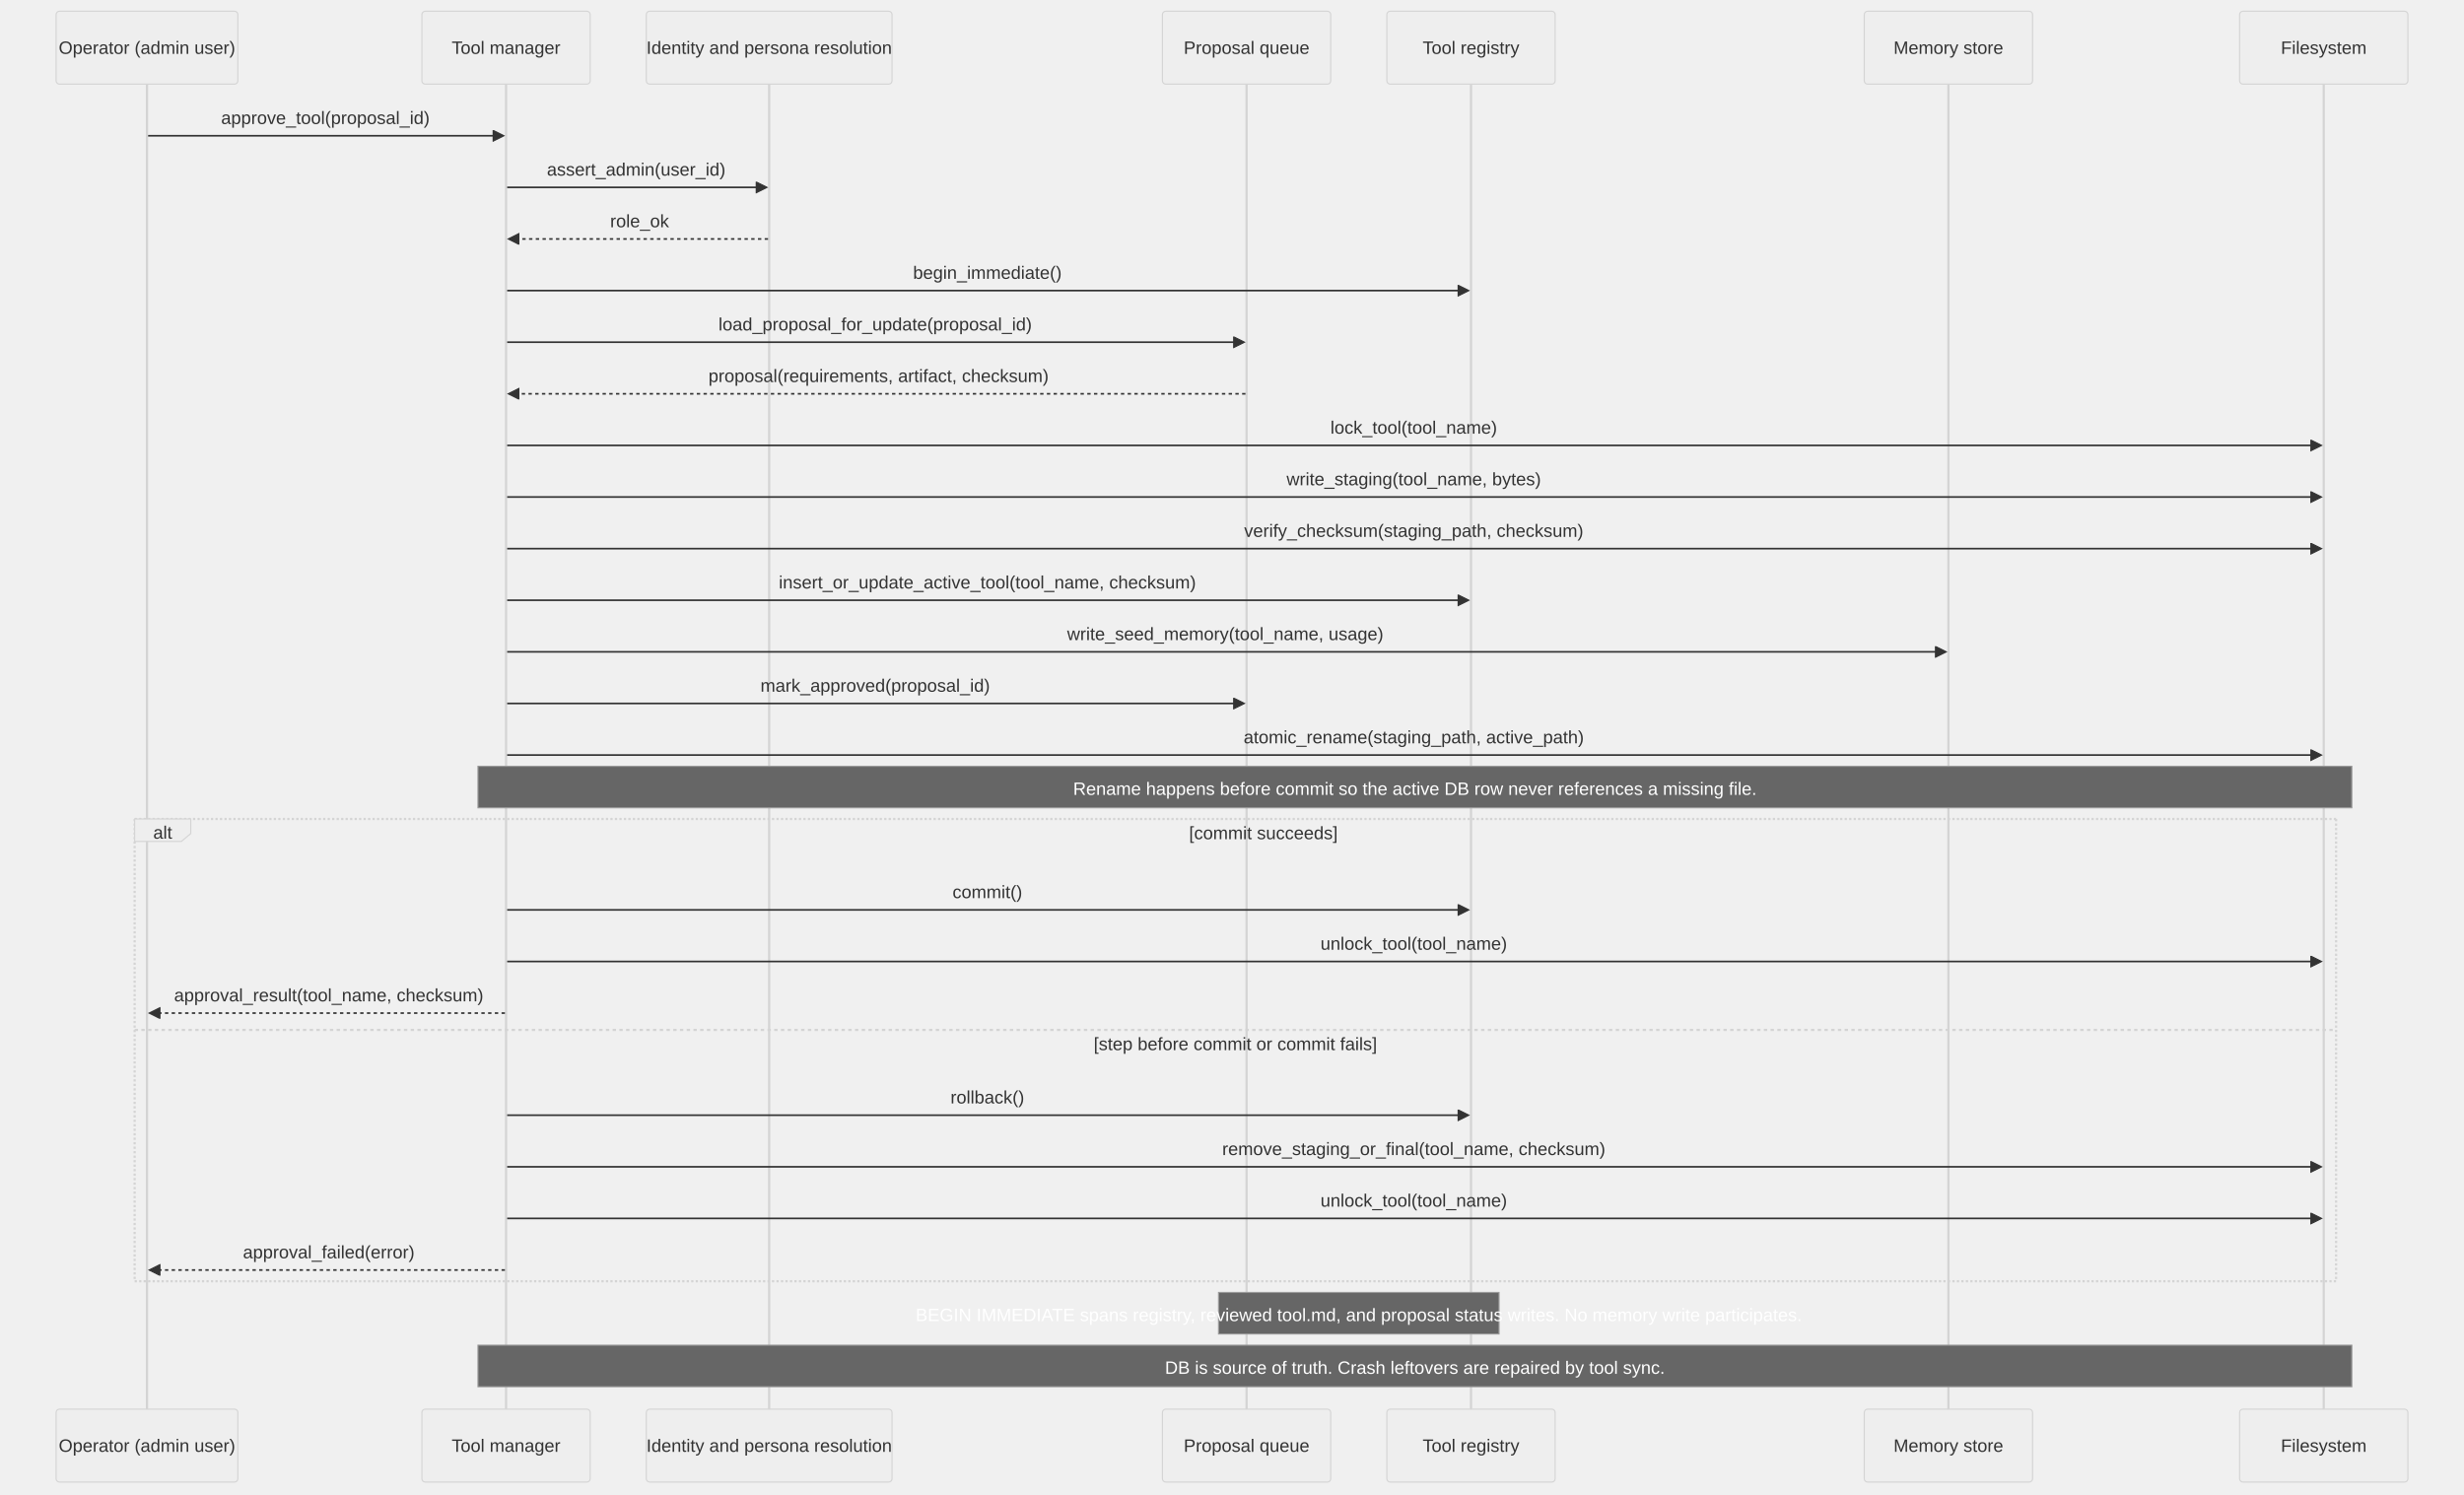
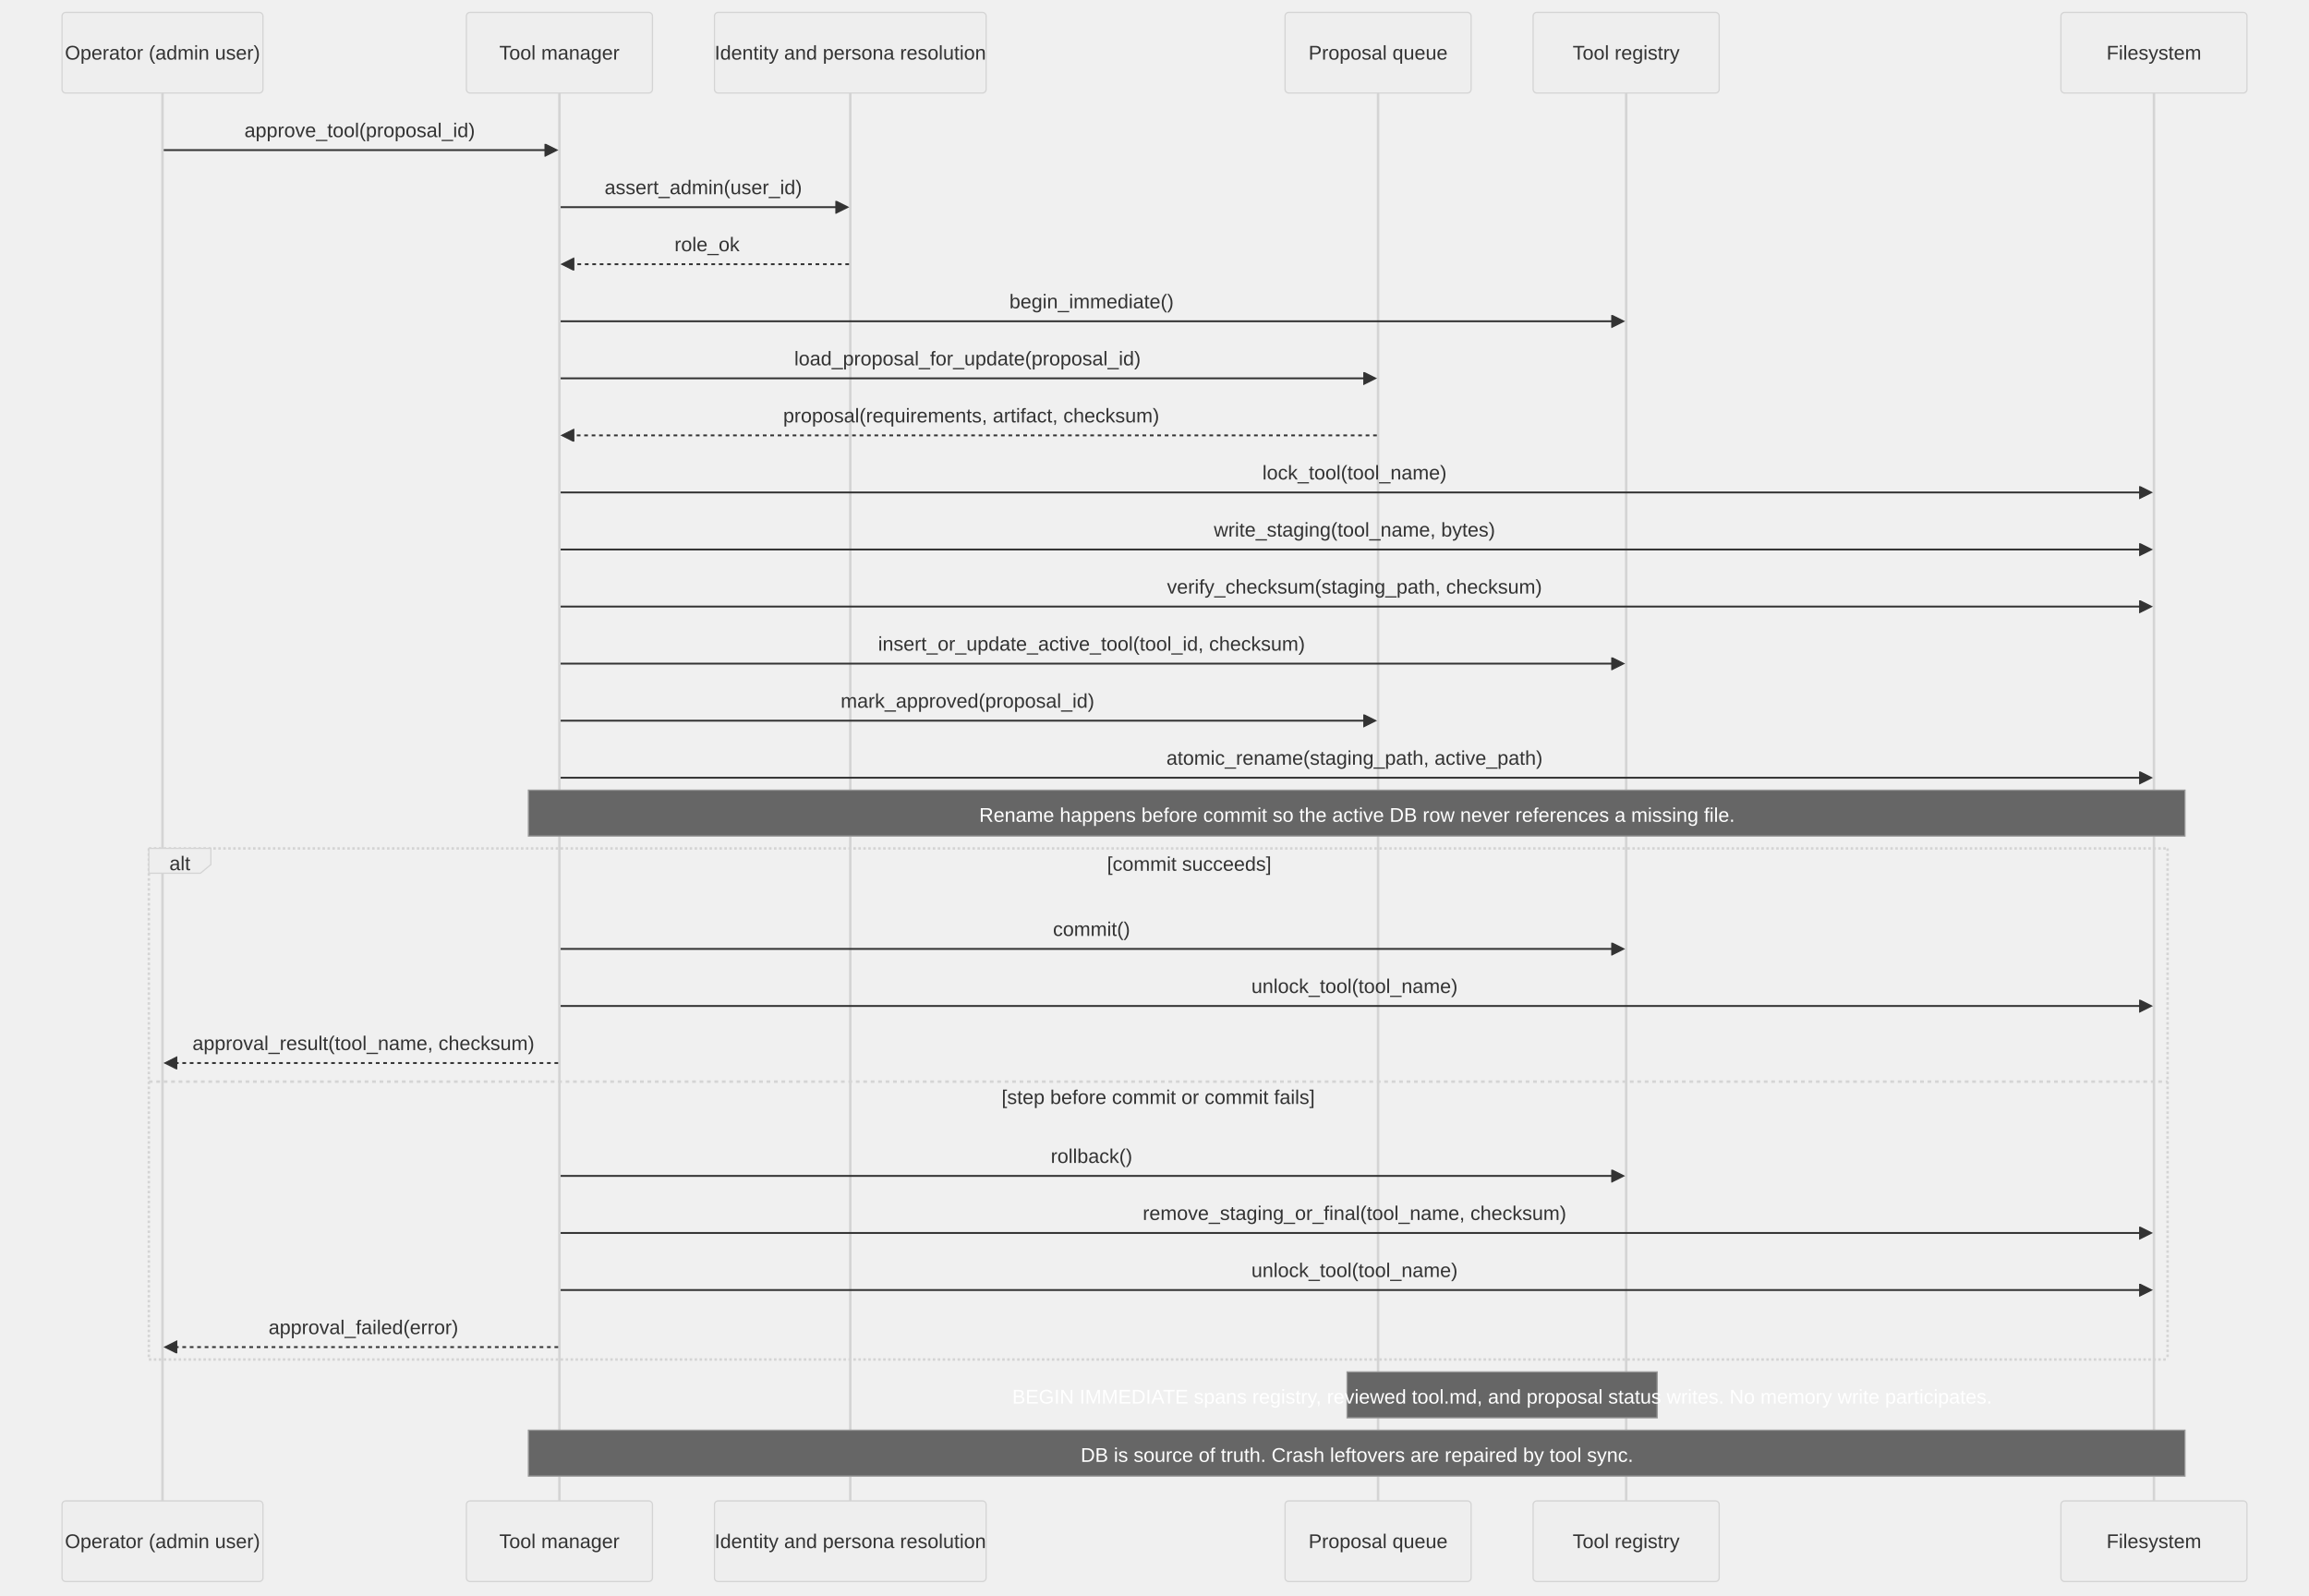
- <svg xmlns="http://www.w3.org/2000/svg" id="my-svg" width="100%" style="max-width: 2196px; background-color: transparent;" viewBox="-50 -10 2196 1332" role="graphics-document document" aria-roledescription="sequence">
+ <svg xmlns="http://www.w3.org/2000/svg" id="my-svg" width="100%" style="max-width: 1861.5px; background-color: transparent;" viewBox="-50 -10 1861.5 1286" role="graphics-document document" aria-roledescription="sequence">
  <g>
-     <rect x="1946" y="1246" fill="#eaeaea" stroke="#666" width="150" height="65" name="FS" rx="3" ry="3" class="actor actor-bottom" />
-     <text x="2021" y="1278.5" dominant-baseline="central" alignment-baseline="central" class="actor" style="text-anchor: middle; font-size: 16px; font-weight: 400;">
-       <tspan x="2021" dy="0">Filesystem</tspan>
+     <rect x="1611.5" y="1200" fill="#eaeaea" stroke="#666" width="150" height="65" name="FS" rx="3" ry="3" class="actor actor-bottom" />
+     <text x="1686.5" y="1232.5" dominant-baseline="central" alignment-baseline="central" class="actor" style="text-anchor: middle; font-size: 16px; font-weight: 400;">
+       <tspan x="1686.5" dy="0">Filesystem</tspan>
    </text>
  </g>
  <g>
-     <rect x="1611.5" y="1246" fill="#eaeaea" stroke="#666" width="150" height="65" name="Memory" rx="3" ry="3" class="actor actor-bottom" />
-     <text x="1686.5" y="1278.5" dominant-baseline="central" alignment-baseline="central" class="actor" style="text-anchor: middle; font-size: 16px; font-weight: 400;">
-       <tspan x="1686.5" dy="0">Memory store</tspan>
-     </text>
-   </g>
-   <g>
-     <rect x="1186" y="1246" fill="#eaeaea" stroke="#666" width="150" height="65" name="Registry" rx="3" ry="3" class="actor actor-bottom" />
-     <text x="1261" y="1278.5" dominant-baseline="central" alignment-baseline="central" class="actor" style="text-anchor: middle; font-size: 16px; font-weight: 400;">
+     <rect x="1186" y="1200" fill="#eaeaea" stroke="#666" width="150" height="65" name="Registry" rx="3" ry="3" class="actor actor-bottom" />
+     <text x="1261" y="1232.5" dominant-baseline="central" alignment-baseline="central" class="actor" style="text-anchor: middle; font-size: 16px; font-weight: 400;">
      <tspan x="1261" dy="0">Tool registry</tspan>
    </text>
  </g>
  <g>
-     <rect x="986" y="1246" fill="#eaeaea" stroke="#666" width="150" height="65" name="Queue" rx="3" ry="3" class="actor actor-bottom" />
-     <text x="1061" y="1278.5" dominant-baseline="central" alignment-baseline="central" class="actor" style="text-anchor: middle; font-size: 16px; font-weight: 400;">
+     <rect x="986" y="1200" fill="#eaeaea" stroke="#666" width="150" height="65" name="Queue" rx="3" ry="3" class="actor actor-bottom" />
+     <text x="1061" y="1232.5" dominant-baseline="central" alignment-baseline="central" class="actor" style="text-anchor: middle; font-size: 16px; font-weight: 400;">
      <tspan x="1061" dy="0">Proposal queue</tspan>
    </text>
  </g>
  <g>
-     <rect x="526" y="1246" fill="#eaeaea" stroke="#666" width="219" height="65" name="Identity" rx="3" ry="3" class="actor actor-bottom" />
-     <text x="635.5" y="1278.5" dominant-baseline="central" alignment-baseline="central" class="actor" style="text-anchor: middle; font-size: 16px; font-weight: 400;">
+     <rect x="526" y="1200" fill="#eaeaea" stroke="#666" width="219" height="65" name="Identity" rx="3" ry="3" class="actor actor-bottom" />
+     <text x="635.5" y="1232.5" dominant-baseline="central" alignment-baseline="central" class="actor" style="text-anchor: middle; font-size: 16px; font-weight: 400;">
      <tspan x="635.5" dy="0">Identity and persona resolution</tspan>
    </text>
  </g>
  <g>
-     <rect x="326" y="1246" fill="#eaeaea" stroke="#666" width="150" height="65" name="Manager" rx="3" ry="3" class="actor actor-bottom" />
-     <text x="401" y="1278.5" dominant-baseline="central" alignment-baseline="central" class="actor" style="text-anchor: middle; font-size: 16px; font-weight: 400;">
+     <rect x="326" y="1200" fill="#eaeaea" stroke="#666" width="150" height="65" name="Manager" rx="3" ry="3" class="actor actor-bottom" />
+     <text x="401" y="1232.5" dominant-baseline="central" alignment-baseline="central" class="actor" style="text-anchor: middle; font-size: 16px; font-weight: 400;">
      <tspan x="401" dy="0">Tool manager</tspan>
    </text>
  </g>
  <g>
-     <rect x="0" y="1246" fill="#eaeaea" stroke="#666" width="162" height="65" name="Operator" rx="3" ry="3" class="actor actor-bottom" />
-     <text x="81" y="1278.5" dominant-baseline="central" alignment-baseline="central" class="actor" style="text-anchor: middle; font-size: 16px; font-weight: 400;">
+     <rect x="0" y="1200" fill="#eaeaea" stroke="#666" width="162" height="65" name="Operator" rx="3" ry="3" class="actor actor-bottom" />
+     <text x="81" y="1232.5" dominant-baseline="central" alignment-baseline="central" class="actor" style="text-anchor: middle; font-size: 16px; font-weight: 400;">
      <tspan x="81" dy="0">Operator (admin user)</tspan>
    </text>
  </g>
  <g>
-     <line id="actor6" x1="2021" y1="5" x2="2021" y2="1246" class="200" stroke-width="0.5px" stroke="#999" />
-     <g id="root-6">
-       <rect x="1946" y="0" fill="#eaeaea" stroke="#666" width="150" height="65" name="FS" rx="3" ry="3" class="actor actor-top" />
-       <text x="2021" y="32.5" dominant-baseline="central" alignment-baseline="central" class="actor" style="text-anchor: middle; font-size: 16px; font-weight: 400;">
-         <tspan x="2021" dy="0">Filesystem</tspan>
+     <line id="actor5" x1="1686.5" y1="5" x2="1686.5" y2="1200" class="200" stroke-width="0.5px" stroke="#999" />
+     <g id="root-5">
+       <rect x="1611.5" y="0" fill="#eaeaea" stroke="#666" width="150" height="65" name="FS" rx="3" ry="3" class="actor actor-top" />
+       <text x="1686.5" y="32.5" dominant-baseline="central" alignment-baseline="central" class="actor" style="text-anchor: middle; font-size: 16px; font-weight: 400;">
+         <tspan x="1686.5" dy="0">Filesystem</tspan>
      </text>
    </g>
  </g>
  <g>
-     <line id="actor5" x1="1686.5" y1="5" x2="1686.5" y2="1246" class="200" stroke-width="0.5px" stroke="#999" />
-     <g id="root-5">
-       <rect x="1611.5" y="0" fill="#eaeaea" stroke="#666" width="150" height="65" name="Memory" rx="3" ry="3" class="actor actor-top" />
-       <text x="1686.5" y="32.5" dominant-baseline="central" alignment-baseline="central" class="actor" style="text-anchor: middle; font-size: 16px; font-weight: 400;">
-         <tspan x="1686.5" dy="0">Memory store</tspan>
-       </text>
-     </g>
-   </g>
-   <g>
-     <line id="actor4" x1="1261" y1="5" x2="1261" y2="1246" class="200" stroke-width="0.5px" stroke="#999" />
+     <line id="actor4" x1="1261" y1="5" x2="1261" y2="1200" class="200" stroke-width="0.5px" stroke="#999" />
    <g id="root-4">
      <rect x="1186" y="0" fill="#eaeaea" stroke="#666" width="150" height="65" name="Registry" rx="3" ry="3" class="actor actor-top" />
      <text x="1261" y="32.5" dominant-baseline="central" alignment-baseline="central" class="actor" style="text-anchor: middle; font-size: 16px; font-weight: 400;">
        <tspan x="1261" dy="0">Tool registry</tspan>
      </text>
    </g>
  </g>
  <g>
-     <line id="actor3" x1="1061" y1="5" x2="1061" y2="1246" class="200" stroke-width="0.5px" stroke="#999" />
+     <line id="actor3" x1="1061" y1="5" x2="1061" y2="1200" class="200" stroke-width="0.5px" stroke="#999" />
    <g id="root-3">
      <rect x="986" y="0" fill="#eaeaea" stroke="#666" width="150" height="65" name="Queue" rx="3" ry="3" class="actor actor-top" />
      <text x="1061" y="32.5" dominant-baseline="central" alignment-baseline="central" class="actor" style="text-anchor: middle; font-size: 16px; font-weight: 400;">
        <tspan x="1061" dy="0">Proposal queue</tspan>
      </text>
    </g>
  </g>
  <g>
-     <line id="actor2" x1="635.5" y1="5" x2="635.5" y2="1246" class="200" stroke-width="0.5px" stroke="#999" />
+     <line id="actor2" x1="635.5" y1="5" x2="635.5" y2="1200" class="200" stroke-width="0.5px" stroke="#999" />
    <g id="root-2">
      <rect x="526" y="0" fill="#eaeaea" stroke="#666" width="219" height="65" name="Identity" rx="3" ry="3" class="actor actor-top" />
      <text x="635.5" y="32.5" dominant-baseline="central" alignment-baseline="central" class="actor" style="text-anchor: middle; font-size: 16px; font-weight: 400;">
        <tspan x="635.5" dy="0">Identity and persona resolution</tspan>
      </text>
    </g>
  </g>
  <g>
-     <line id="actor1" x1="401" y1="5" x2="401" y2="1246" class="200" stroke-width="0.5px" stroke="#999" />
+     <line id="actor1" x1="401" y1="5" x2="401" y2="1200" class="200" stroke-width="0.5px" stroke="#999" />
    <g id="root-1">
      <rect x="326" y="0" fill="#eaeaea" stroke="#666" width="150" height="65" name="Manager" rx="3" ry="3" class="actor actor-top" />
      <text x="401" y="32.5" dominant-baseline="central" alignment-baseline="central" class="actor" style="text-anchor: middle; font-size: 16px; font-weight: 400;">
        <tspan x="401" dy="0">Tool manager</tspan>
      </text>
    </g>
  </g>
  <g>
-     <line id="actor0" x1="81" y1="5" x2="81" y2="1246" class="200" stroke-width="0.5px" stroke="#999" />
+     <line id="actor0" x1="81" y1="5" x2="81" y2="1200" class="200" stroke-width="0.5px" stroke="#999" />
    <g id="root-0">
      <rect x="0" y="0" fill="#eaeaea" stroke="#666" width="162" height="65" name="Operator" rx="3" ry="3" class="actor actor-top" />
      <text x="81" y="32.5" dominant-baseline="central" alignment-baseline="central" class="actor" style="text-anchor: middle; font-size: 16px; font-weight: 400;">
        <tspan x="81" dy="0">Operator (admin user)</tspan>
      </text>
    </g>
  </g>
  <style>#my-svg{font-family:"trebuchet ms",verdana,arial,sans-serif;font-size:16px;fill:#000000;}#my-svg .error-icon{fill:#552222;}#my-svg .error-text{fill:#552222;stroke:#552222;}#my-svg .edge-thickness-normal{stroke-width:2px;}#my-svg .edge-thickness-thick{stroke-width:3.5px;}#my-svg .edge-pattern-solid{stroke-dasharray:0;}#my-svg .edge-pattern-dashed{stroke-dasharray:3;}#my-svg .edge-pattern-dotted{stroke-dasharray:2;}#my-svg .marker{fill:#666;stroke:#666;}#my-svg .marker.cross{stroke:#666;}#my-svg svg{font-family:"trebuchet ms",verdana,arial,sans-serif;font-size:16px;}#my-svg .actor{stroke:hsl(0, 0%, 83%);fill:#eee;}#my-svg text.actor&gt;tspan{fill:#333;stroke:none;}#my-svg .actor-line{stroke:#666;}#my-svg .messageLine0{stroke-width:1.5;stroke-dasharray:none;stroke:#333;}#my-svg .messageLine1{stroke-width:1.5;stroke-dasharray:2,2;stroke:#333;}#my-svg #arrowhead path{fill:#333;stroke:#333;}#my-svg .sequenceNumber{fill:white;}#my-svg #sequencenumber{fill:#333;}#my-svg #crosshead path{fill:#333;stroke:#333;}#my-svg .messageText{fill:#333;stroke:none;}#my-svg .labelBox{stroke:hsl(0, 0%, 83%);fill:#eee;}#my-svg .labelText,#my-svg .labelText&gt;tspan{fill:#333;stroke:none;}#my-svg .loopText,#my-svg .loopText&gt;tspan{fill:#333;stroke:none;}#my-svg .loopLine{stroke-width:2px;stroke-dasharray:2,2;stroke:hsl(0, 0%, 83%);fill:hsl(0, 0%, 83%);}#my-svg .note{stroke:#999;fill:#666;}#my-svg .noteText,#my-svg .noteText&gt;tspan{fill:#fff;stroke:none;}#my-svg .activation0{fill:#f4f4f4;stroke:#666;}#my-svg .activation1{fill:#f4f4f4;stroke:#666;}#my-svg .activation2{fill:#f4f4f4;stroke:#666;}#my-svg .actorPopupMenu{position:absolute;}#my-svg .actorPopupMenuPanel{position:absolute;fill:#eee;box-shadow:0px 8px 16px 0px rgba(0,0,0,0.2);filter:drop-shadow(3px 5px 2px rgb(0 0 0 / 0.4));}#my-svg .actor-man line{stroke:hsl(0, 0%, 83%);fill:#eee;}#my-svg .actor-man circle,#my-svg line{stroke:hsl(0, 0%, 83%);fill:#eee;stroke-width:2px;}#my-svg :root{--mermaid-font-family:"trebuchet ms",verdana,arial,sans-serif;}</style>
  <g />
  <defs>
    <symbol id="computer" width="24" height="24">
      <path transform="scale(.5)" d="M2 2v13h20v-13h-20zm18 11h-16v-9h16v9zm-10.228 6l.466-1h3.524l.467 1h-4.457zm14.228 3h-24l2-6h2.104l-1.33 4h18.45l-1.297-4h2.073l2 6zm-5-10h-14v-7h14v7z" />
    </symbol>
  </defs>
  <defs>
    <symbol id="database" fill-rule="evenodd" clip-rule="evenodd">
      <path transform="scale(.5)" d="M12.258.001l.256.004.255.005.253.008.251.01.249.012.247.015.246.016.242.019.241.02.239.023.236.024.233.027.231.028.229.031.225.032.223.034.22.036.217.038.214.04.211.041.208.043.205.045.201.046.198.048.194.05.191.051.187.053.183.054.18.056.175.057.172.059.168.06.163.061.16.063.155.064.15.066.074.033.073.033.071.034.07.034.069.035.068.035.067.035.066.035.064.036.064.036.062.036.06.036.06.037.058.037.058.037.055.038.055.038.053.038.052.038.051.039.05.039.048.039.047.039.045.04.044.04.043.04.041.04.04.041.039.041.037.041.036.041.034.041.033.042.032.042.03.042.029.042.027.042.026.043.024.043.023.043.021.043.02.043.018.044.017.043.015.044.013.044.012.044.011.045.009.044.007.045.006.045.004.045.002.045.001.045v17l-.001.045-.002.045-.004.045-.006.045-.007.045-.009.044-.011.045-.012.044-.013.044-.015.044-.017.043-.018.044-.02.043-.021.043-.023.043-.024.043-.026.043-.027.042-.029.042-.03.042-.032.042-.033.042-.034.041-.036.041-.037.041-.039.041-.04.041-.041.04-.043.04-.044.04-.045.04-.047.039-.048.039-.05.039-.051.039-.052.038-.053.038-.055.038-.055.038-.058.037-.058.037-.06.037-.06.036-.062.036-.064.036-.064.036-.066.035-.067.035-.068.035-.069.035-.07.034-.071.034-.073.033-.074.033-.15.066-.155.064-.16.063-.163.061-.168.06-.172.059-.175.057-.18.056-.183.054-.187.053-.191.051-.194.05-.198.048-.201.046-.205.045-.208.043-.211.041-.214.04-.217.038-.22.036-.223.034-.225.032-.229.031-.231.028-.233.027-.236.024-.239.023-.241.02-.242.019-.246.016-.247.015-.249.012-.251.01-.253.008-.255.005-.256.004-.258.001-.258-.001-.256-.004-.255-.005-.253-.008-.251-.01-.249-.012-.247-.015-.245-.016-.243-.019-.241-.02-.238-.023-.236-.024-.234-.027-.231-.028-.228-.031-.226-.032-.223-.034-.22-.036-.217-.038-.214-.04-.211-.041-.208-.043-.204-.045-.201-.046-.198-.048-.195-.05-.19-.051-.187-.053-.184-.054-.179-.056-.176-.057-.172-.059-.167-.06-.164-.061-.159-.063-.155-.064-.151-.066-.074-.033-.072-.033-.072-.034-.07-.034-.069-.035-.068-.035-.067-.035-.066-.035-.064-.036-.063-.036-.062-.036-.061-.036-.06-.037-.058-.037-.057-.037-.056-.038-.055-.038-.053-.038-.052-.038-.051-.039-.049-.039-.049-.039-.046-.039-.046-.04-.044-.04-.043-.04-.041-.04-.04-.041-.039-.041-.037-.041-.036-.041-.034-.041-.033-.042-.032-.042-.03-.042-.029-.042-.027-.042-.026-.043-.024-.043-.023-.043-.021-.043-.02-.043-.018-.044-.017-.043-.015-.044-.013-.044-.012-.044-.011-.045-.009-.044-.007-.045-.006-.045-.004-.045-.002-.045-.001-.045v-17l.001-.045.002-.045.004-.045.006-.045.007-.045.009-.044.011-.045.012-.044.013-.044.015-.044.017-.043.018-.044.02-.043.021-.043.023-.043.024-.043.026-.043.027-.042.029-.042.03-.042.032-.042.033-.042.034-.041.036-.041.037-.041.039-.041.04-.041.041-.04.043-.04.044-.04.046-.04.046-.039.049-.039.049-.039.051-.039.052-.038.053-.038.055-.038.056-.038.057-.037.058-.037.06-.037.061-.036.062-.036.063-.036.064-.036.066-.035.067-.035.068-.035.069-.035.07-.034.072-.034.072-.033.074-.033.151-.066.155-.064.159-.063.164-.061.167-.06.172-.059.176-.057.179-.056.184-.054.187-.053.19-.051.195-.05.198-.048.201-.046.204-.045.208-.043.211-.041.214-.04.217-.038.22-.036.223-.034.226-.032.228-.031.231-.028.234-.027.236-.024.238-.023.241-.02.243-.019.245-.016.247-.015.249-.012.251-.01.253-.008.255-.005.256-.004.258-.001.258.001zm-9.258 20.499v.01l.001.021.003.021.004.022.005.021.006.022.007.022.009.023.01.022.011.023.012.023.013.023.015.023.016.024.017.023.018.024.019.024.021.024.022.025.023.024.024.025.052.049.056.05.061.051.066.051.07.051.075.051.079.052.084.052.088.052.092.052.097.052.102.051.105.052.11.052.114.051.119.051.123.051.127.05.131.05.135.05.139.048.144.049.147.047.152.047.155.047.16.045.163.045.167.043.171.043.176.041.178.041.183.039.187.039.19.037.194.035.197.035.202.033.204.031.209.03.212.029.216.027.219.025.222.024.226.021.23.02.233.018.236.016.24.015.243.012.246.01.249.008.253.005.256.004.259.001.26-.001.257-.004.254-.005.25-.008.247-.011.244-.012.241-.014.237-.016.233-.018.231-.021.226-.021.224-.024.22-.026.216-.027.212-.028.21-.031.205-.031.202-.034.198-.034.194-.036.191-.037.187-.039.183-.04.179-.04.175-.042.172-.043.168-.044.163-.045.16-.046.155-.046.152-.047.148-.048.143-.049.139-.049.136-.05.131-.05.126-.05.123-.051.118-.052.114-.051.11-.052.106-.052.101-.052.096-.052.092-.052.088-.053.083-.051.079-.052.074-.052.07-.051.065-.051.06-.051.056-.05.051-.05.023-.024.023-.025.021-.024.02-.024.019-.024.018-.024.017-.024.015-.023.014-.024.013-.023.012-.023.01-.023.01-.022.008-.022.006-.022.006-.022.004-.022.004-.021.001-.021.001-.021v-4.127l-.077.055-.08.053-.083.054-.085.053-.087.052-.09.052-.093.051-.095.05-.097.05-.1.049-.102.049-.105.048-.106.047-.109.047-.111.046-.114.045-.115.045-.118.044-.12.043-.122.042-.124.042-.126.041-.128.04-.13.04-.132.038-.134.038-.135.037-.138.037-.139.035-.142.035-.143.034-.144.033-.147.032-.148.031-.15.03-.151.03-.153.029-.154.027-.156.027-.158.026-.159.025-.161.024-.162.023-.163.022-.165.021-.166.02-.167.019-.169.018-.169.017-.171.016-.173.015-.173.014-.175.013-.175.012-.177.011-.178.01-.179.008-.179.008-.181.006-.182.005-.182.004-.184.003-.184.002h-.37l-.184-.002-.184-.003-.182-.004-.182-.005-.181-.006-.179-.008-.179-.008-.178-.01-.176-.011-.176-.012-.175-.013-.173-.014-.172-.015-.171-.016-.17-.017-.169-.018-.167-.019-.166-.02-.165-.021-.163-.022-.162-.023-.161-.024-.159-.025-.157-.026-.156-.027-.155-.027-.153-.029-.151-.03-.15-.03-.148-.031-.146-.032-.145-.033-.143-.034-.141-.035-.14-.035-.137-.037-.136-.037-.134-.038-.132-.038-.13-.04-.128-.04-.126-.041-.124-.042-.122-.042-.12-.044-.117-.043-.116-.045-.113-.045-.112-.046-.109-.047-.106-.047-.105-.048-.102-.049-.1-.049-.097-.05-.095-.05-.093-.052-.09-.051-.087-.052-.085-.053-.083-.054-.08-.054-.077-.054v4.127zm0-5.654v.011l.001.021.003.021.004.021.005.022.006.022.007.022.009.022.01.022.011.023.012.023.013.023.015.024.016.023.017.024.018.024.019.024.021.024.022.024.023.025.024.024.052.05.056.05.061.05.066.051.07.051.075.052.079.051.084.052.088.052.092.052.097.052.102.052.105.052.11.051.114.051.119.052.123.05.127.051.131.05.135.049.139.049.144.048.147.048.152.047.155.046.16.045.163.045.167.044.171.042.176.042.178.04.183.04.187.038.19.037.194.036.197.034.202.033.204.032.209.03.212.028.216.027.219.025.222.024.226.022.23.02.233.018.236.016.24.014.243.012.246.01.249.008.253.006.256.003.259.001.26-.001.257-.003.254-.006.25-.008.247-.01.244-.012.241-.015.237-.016.233-.018.231-.02.226-.022.224-.024.22-.025.216-.027.212-.029.21-.03.205-.032.202-.033.198-.035.194-.036.191-.037.187-.039.183-.039.179-.041.175-.042.172-.043.168-.044.163-.045.16-.045.155-.047.152-.047.148-.048.143-.048.139-.05.136-.049.131-.05.126-.051.123-.051.118-.051.114-.052.11-.052.106-.052.101-.052.096-.052.092-.052.088-.052.083-.052.079-.052.074-.051.07-.052.065-.051.06-.05.056-.051.051-.049.023-.025.023-.024.021-.025.02-.024.019-.024.018-.024.017-.024.015-.023.014-.023.013-.024.012-.022.01-.023.01-.023.008-.022.006-.022.006-.022.004-.021.004-.022.001-.021.001-.021v-4.139l-.077.054-.08.054-.083.054-.085.052-.087.053-.09.051-.093.051-.095.051-.097.05-.1.049-.102.049-.105.048-.106.047-.109.047-.111.046-.114.045-.115.044-.118.044-.12.044-.122.042-.124.042-.126.041-.128.04-.13.039-.132.039-.134.038-.135.037-.138.036-.139.036-.142.035-.143.033-.144.033-.147.033-.148.031-.15.03-.151.03-.153.028-.154.028-.156.027-.158.026-.159.025-.161.024-.162.023-.163.022-.165.021-.166.02-.167.019-.169.018-.169.017-.171.016-.173.015-.173.014-.175.013-.175.012-.177.011-.178.009-.179.009-.179.007-.181.007-.182.005-.182.004-.184.003-.184.002h-.37l-.184-.002-.184-.003-.182-.004-.182-.005-.181-.007-.179-.007-.179-.009-.178-.009-.176-.011-.176-.012-.175-.013-.173-.014-.172-.015-.171-.016-.17-.017-.169-.018-.167-.019-.166-.02-.165-.021-.163-.022-.162-.023-.161-.024-.159-.025-.157-.026-.156-.027-.155-.028-.153-.028-.151-.03-.15-.03-.148-.031-.146-.033-.145-.033-.143-.033-.141-.035-.14-.036-.137-.036-.136-.037-.134-.038-.132-.039-.13-.039-.128-.04-.126-.041-.124-.042-.122-.043-.12-.043-.117-.044-.116-.044-.113-.046-.112-.046-.109-.046-.106-.047-.105-.048-.102-.049-.1-.049-.097-.05-.095-.051-.093-.051-.09-.051-.087-.053-.085-.052-.083-.054-.08-.054-.077-.054v4.139zm0-5.666v.011l.001.02.003.022.004.021.005.022.006.021.007.022.009.023.01.022.011.023.012.023.013.023.015.023.016.024.017.024.018.023.019.024.021.025.022.024.023.024.024.025.052.05.056.05.061.05.066.051.07.051.075.052.079.051.084.052.088.052.092.052.097.052.102.052.105.051.11.052.114.051.119.051.123.051.127.05.131.05.135.05.139.049.144.048.147.048.152.047.155.046.16.045.163.045.167.043.171.043.176.042.178.04.183.04.187.038.19.037.194.036.197.034.202.033.204.032.209.03.212.028.216.027.219.025.222.024.226.021.23.02.233.018.236.017.24.014.243.012.246.01.249.008.253.006.256.003.259.001.26-.001.257-.003.254-.006.25-.008.247-.01.244-.013.241-.014.237-.016.233-.018.231-.02.226-.022.224-.024.22-.025.216-.027.212-.029.21-.03.205-.032.202-.033.198-.035.194-.036.191-.037.187-.039.183-.039.179-.041.175-.042.172-.043.168-.044.163-.045.16-.045.155-.047.152-.047.148-.048.143-.049.139-.049.136-.049.131-.051.126-.05.123-.051.118-.052.114-.051.11-.052.106-.052.101-.052.096-.052.092-.052.088-.052.083-.052.079-.052.074-.052.07-.051.065-.051.06-.051.056-.05.051-.049.023-.025.023-.025.021-.024.02-.024.019-.024.018-.024.017-.024.015-.023.014-.024.013-.023.012-.023.01-.022.01-.023.008-.022.006-.022.006-.022.004-.022.004-.021.001-.021.001-.021v-4.153l-.077.054-.08.054-.083.053-.085.053-.087.053-.09.051-.093.051-.095.051-.097.05-.1.049-.102.048-.105.048-.106.048-.109.046-.111.046-.114.046-.115.044-.118.044-.12.043-.122.043-.124.042-.126.041-.128.04-.13.039-.132.039-.134.038-.135.037-.138.036-.139.036-.142.034-.143.034-.144.033-.147.032-.148.032-.15.03-.151.03-.153.028-.154.028-.156.027-.158.026-.159.024-.161.024-.162.023-.163.023-.165.021-.166.02-.167.019-.169.018-.169.017-.171.016-.173.015-.173.014-.175.013-.175.012-.177.01-.178.01-.179.009-.179.007-.181.006-.182.006-.182.004-.184.003-.184.001-.185.001-.185-.001-.184-.001-.184-.003-.182-.004-.182-.006-.181-.006-.179-.007-.179-.009-.178-.01-.176-.01-.176-.012-.175-.013-.173-.014-.172-.015-.171-.016-.17-.017-.169-.018-.167-.019-.166-.02-.165-.021-.163-.023-.162-.023-.161-.024-.159-.024-.157-.026-.156-.027-.155-.028-.153-.028-.151-.03-.15-.03-.148-.032-.146-.032-.145-.033-.143-.034-.141-.034-.14-.036-.137-.036-.136-.037-.134-.038-.132-.039-.13-.039-.128-.041-.126-.041-.124-.041-.122-.043-.12-.043-.117-.044-.116-.044-.113-.046-.112-.046-.109-.046-.106-.048-.105-.048-.102-.048-.1-.05-.097-.049-.095-.051-.093-.051-.09-.052-.087-.052-.085-.053-.083-.053-.08-.054-.077-.054v4.153zm8.74-8.179l-.257.004-.254.005-.25.008-.247.011-.244.012-.241.014-.237.016-.233.018-.231.021-.226.022-.224.023-.22.026-.216.027-.212.028-.21.031-.205.032-.202.033-.198.034-.194.036-.191.038-.187.038-.183.04-.179.041-.175.042-.172.043-.168.043-.163.045-.16.046-.155.046-.152.048-.148.048-.143.048-.139.049-.136.05-.131.05-.126.051-.123.051-.118.051-.114.052-.11.052-.106.052-.101.052-.096.052-.092.052-.088.052-.083.052-.079.052-.074.051-.07.052-.065.051-.06.05-.056.05-.051.05-.023.025-.023.024-.021.024-.02.025-.019.024-.018.024-.017.023-.015.024-.014.023-.013.023-.012.023-.01.023-.01.022-.008.022-.006.023-.006.021-.004.022-.004.021-.001.021-.001.021.001.021.001.021.004.021.004.022.006.021.006.023.008.022.01.022.01.023.012.023.013.023.014.023.015.024.017.023.018.024.019.024.02.025.021.024.023.024.023.025.051.05.056.05.06.05.065.051.07.052.074.051.079.052.083.052.088.052.092.052.096.052.101.052.106.052.11.052.114.052.118.051.123.051.126.051.131.05.136.05.139.049.143.048.148.048.152.048.155.046.16.046.163.045.168.043.172.043.175.042.179.041.183.04.187.038.191.038.194.036.198.034.202.033.205.032.21.031.212.028.216.027.22.026.224.023.226.022.231.021.233.018.237.016.241.014.244.012.247.011.25.008.254.005.257.004.26.001.26-.001.257-.004.254-.005.25-.008.247-.011.244-.012.241-.014.237-.016.233-.018.231-.021.226-.022.224-.023.22-.026.216-.027.212-.028.21-.031.205-.032.202-.033.198-.034.194-.036.191-.038.187-.038.183-.04.179-.041.175-.042.172-.043.168-.043.163-.045.16-.046.155-.046.152-.048.148-.048.143-.048.139-.049.136-.05.131-.05.126-.051.123-.051.118-.051.114-.052.11-.052.106-.052.101-.052.096-.052.092-.052.088-.052.083-.052.079-.052.074-.051.07-.052.065-.051.06-.05.056-.05.051-.05.023-.025.023-.024.021-.024.02-.025.019-.024.018-.024.017-.023.015-.024.014-.023.013-.023.012-.023.01-.023.01-.022.008-.022.006-.023.006-.021.004-.022.004-.021.001-.021.001-.021-.001-.021-.001-.021-.004-.021-.004-.022-.006-.021-.006-.023-.008-.022-.01-.022-.01-.023-.012-.023-.013-.023-.014-.023-.015-.024-.017-.023-.018-.024-.019-.024-.02-.025-.021-.024-.023-.024-.023-.025-.051-.05-.056-.05-.06-.05-.065-.051-.07-.052-.074-.051-.079-.052-.083-.052-.088-.052-.092-.052-.096-.052-.101-.052-.106-.052-.11-.052-.114-.052-.118-.051-.123-.051-.126-.051-.131-.05-.136-.05-.139-.049-.143-.048-.148-.048-.152-.048-.155-.046-.16-.046-.163-.045-.168-.043-.172-.043-.175-.042-.179-.041-.183-.04-.187-.038-.191-.038-.194-.036-.198-.034-.202-.033-.205-.032-.21-.031-.212-.028-.216-.027-.22-.026-.224-.023-.226-.022-.231-.021-.233-.018-.237-.016-.241-.014-.244-.012-.247-.011-.25-.008-.254-.005-.257-.004-.26-.001-.26.001z" />
    </symbol>
  </defs>
  <defs>
    <symbol id="clock" width="24" height="24">
      <path transform="scale(.5)" d="M12 2c5.514 0 10 4.486 10 10s-4.486 10-10 10-10-4.486-10-10 4.486-10 10-10zm0-2c-6.627 0-12 5.373-12 12s5.373 12 12 12 12-5.373 12-12-5.373-12-12-12zm5.848 12.459c.202.038.202.333.001.372-1.907.361-6.045 1.111-6.547 1.111-.719 0-1.301-.582-1.301-1.301 0-.512.77-5.447 1.125-7.445.034-.192.312-.181.343.014l.985 6.238 5.394 1.011z" />
    </symbol>
  </defs>
  <defs>
    <marker id="arrowhead" refX="7.9" refY="5" markerUnits="userSpaceOnUse" markerWidth="12" markerHeight="12" orient="auto">
      <path d="M 0 0 L 10 5 L 0 10 z" />
    </marker>
  </defs>
  <defs>
    <marker id="crosshead" markerWidth="15" markerHeight="8" orient="auto" refX="4" refY="4.5">
      <path fill="none" stroke="#000000" stroke-width="1pt" d="M 1,2 L 6,7 M 6,2 L 1,7" style="stroke-dasharray: 0, 0;" />
    </marker>
  </defs>
  <defs>
    <marker id="filled-head" refX="15.5" refY="7" markerWidth="20" markerHeight="28" orient="auto">
      <path d="M 18,7 L9,13 L14,7 L9,1 Z" />
    </marker>
  </defs>
  <defs>
    <marker id="sequencenumber" refX="15" refY="15" markerWidth="60" markerHeight="40" orient="auto">
      <circle cx="15" cy="15" r="6" />
    </marker>
  </defs>
  <g>
-     <rect x="376" y="673" fill="#EDF2AE" stroke="#666" width="1670" height="37" rx="0" ry="0" class="note" />
-     <text x="1211" y="678" text-anchor="middle" dominant-baseline="middle" alignment-baseline="middle" class="noteText" dy="1em" style="font-size: 16px; font-weight: 400;">
-       <tspan x="1211">Rename happens before commit so the active DB row never references a missing file.</tspan>
+     <rect x="376" y="627" fill="#EDF2AE" stroke="#666" width="1335.5" height="37" rx="0" ry="0" class="note" />
+     <text x="1044" y="632" text-anchor="middle" dominant-baseline="middle" alignment-baseline="middle" class="noteText" dy="1em" style="font-size: 16px; font-weight: 400;">
+       <tspan x="1044">Rename happens before commit so the active DB row never references a missing file.</tspan>
    </text>
  </g>
  <g>
-     <line x1="70" y1="720" x2="2032" y2="720" class="loopLine" />
-     <line x1="2032" y1="720" x2="2032" y2="1132" class="loopLine" />
-     <line x1="70" y1="1132" x2="2032" y2="1132" class="loopLine" />
-     <line x1="70" y1="720" x2="70" y2="1132" class="loopLine" />
-     <line x1="70" y1="908" x2="2032" y2="908" class="loopLine" style="stroke-dasharray: 3, 3;" />
-     <polygon points="70,720 120,720 120,733 111.6,740 70,740" class="labelBox" />
-     <text x="95" y="733" text-anchor="middle" dominant-baseline="middle" alignment-baseline="middle" class="labelText" style="font-size: 16px; font-weight: 400;">alt</text>
-     <text x="1076" y="738" text-anchor="middle" class="loopText" style="font-size: 16px; font-weight: 400;">
-       <tspan x="1076">[commit succeeds]</tspan>
+     <line x1="70" y1="674" x2="1697.5" y2="674" class="loopLine" />
+     <line x1="1697.5" y1="674" x2="1697.5" y2="1086" class="loopLine" />
+     <line x1="70" y1="1086" x2="1697.5" y2="1086" class="loopLine" />
+     <line x1="70" y1="674" x2="70" y2="1086" class="loopLine" />
+     <line x1="70" y1="862" x2="1697.5" y2="862" class="loopLine" style="stroke-dasharray: 3, 3;" />
+     <polygon points="70,674 120,674 120,687 111.6,694 70,694" class="labelBox" />
+     <text x="95" y="687" text-anchor="middle" dominant-baseline="middle" alignment-baseline="middle" class="labelText" style="font-size: 16px; font-weight: 400;">alt</text>
+     <text x="908.75" y="692" text-anchor="middle" class="loopText" style="font-size: 16px; font-weight: 400;">
+       <tspan x="908.75">[commit succeeds]</tspan>
    </text>
-     <text x="1051" y="926" text-anchor="middle" class="loopText" style="font-size: 16px; font-weight: 400;">[step before commit or commit fails]</text>
+     <text x="883.75" y="880" text-anchor="middle" class="loopText" style="font-size: 16px; font-weight: 400;">[step before commit or commit fails]</text>
  </g>
  <g>
-     <rect x="1036" y="1142" fill="#EDF2AE" stroke="#666" width="250" height="37" rx="0" ry="0" class="note" />
-     <text x="1161" y="1147" text-anchor="middle" dominant-baseline="middle" alignment-baseline="middle" class="noteText" dy="1em" style="font-size: 16px; font-weight: 400;">
+     <rect x="1036" y="1096" fill="#EDF2AE" stroke="#666" width="250" height="37" rx="0" ry="0" class="note" />
+     <text x="1161" y="1101" text-anchor="middle" dominant-baseline="middle" alignment-baseline="middle" class="noteText" dy="1em" style="font-size: 16px; font-weight: 400;">
      <tspan x="1161">BEGIN IMMEDIATE spans registry, reviewed tool.md, and proposal status writes. No memory write participates.</tspan>
    </text>
  </g>
  <g>
-     <rect x="376" y="1189" fill="#EDF2AE" stroke="#666" width="1670" height="37" rx="0" ry="0" class="note" />
-     <text x="1211" y="1194" text-anchor="middle" dominant-baseline="middle" alignment-baseline="middle" class="noteText" dy="1em" style="font-size: 16px; font-weight: 400;">
-       <tspan x="1211">DB is source of truth. Crash leftovers are repaired by tool sync.</tspan>
+     <rect x="376" y="1143" fill="#EDF2AE" stroke="#666" width="1335.5" height="37" rx="0" ry="0" class="note" />
+     <text x="1044" y="1148" text-anchor="middle" dominant-baseline="middle" alignment-baseline="middle" class="noteText" dy="1em" style="font-size: 16px; font-weight: 400;">
+       <tspan x="1044">DB is source of truth. Crash leftovers are repaired by tool sync.</tspan>
    </text>
  </g>
  <text x="240" y="80" text-anchor="middle" dominant-baseline="middle" alignment-baseline="middle" class="messageText" dy="1em" style="font-size: 16px; font-weight: 400;">approve_tool(proposal_id)</text>
  <line x1="82" y1="111" x2="397" y2="111" class="messageLine0" stroke-width="2" stroke="none" marker-end="url(#arrowhead)" style="fill: none;" />
  <text x="517" y="126" text-anchor="middle" dominant-baseline="middle" alignment-baseline="middle" class="messageText" dy="1em" style="font-size: 16px; font-weight: 400;">assert_admin(user_id)</text>
  <line x1="402" y1="157" x2="631.5" y2="157" class="messageLine0" stroke-width="2" stroke="none" marker-end="url(#arrowhead)" style="fill: none;" />
  <text x="520" y="172" text-anchor="middle" dominant-baseline="middle" alignment-baseline="middle" class="messageText" dy="1em" style="font-size: 16px; font-weight: 400;">role_ok</text>
  <line x1="634.5" y1="203" x2="405" y2="203" class="messageLine1" stroke-width="2" stroke="none" marker-end="url(#arrowhead)" style="stroke-dasharray: 3, 3; fill: none;" />
  <text x="830" y="218" text-anchor="middle" dominant-baseline="middle" alignment-baseline="middle" class="messageText" dy="1em" style="font-size: 16px; font-weight: 400;">begin_immediate()</text>
  <line x1="402" y1="249" x2="1257" y2="249" class="messageLine0" stroke-width="2" stroke="none" marker-end="url(#arrowhead)" style="fill: none;" />
  <text x="730" y="264" text-anchor="middle" dominant-baseline="middle" alignment-baseline="middle" class="messageText" dy="1em" style="font-size: 16px; font-weight: 400;">load_proposal_for_update(proposal_id)</text>
  <line x1="402" y1="295" x2="1057" y2="295" class="messageLine0" stroke-width="2" stroke="none" marker-end="url(#arrowhead)" style="fill: none;" />
  <text x="733" y="310" text-anchor="middle" dominant-baseline="middle" alignment-baseline="middle" class="messageText" dy="1em" style="font-size: 16px; font-weight: 400;">proposal(requirements, artifact, checksum)</text>
  <line x1="1060" y1="341" x2="405" y2="341" class="messageLine1" stroke-width="2" stroke="none" marker-end="url(#arrowhead)" style="stroke-dasharray: 3, 3; fill: none;" />
-   <text x="1210" y="356" text-anchor="middle" dominant-baseline="middle" alignment-baseline="middle" class="messageText" dy="1em" style="font-size: 16px; font-weight: 400;">lock_tool(tool_name)</text>
-   <line x1="402" y1="387" x2="2017" y2="387" class="messageLine0" stroke-width="2" stroke="none" marker-end="url(#arrowhead)" style="fill: none;" />
-   <text x="1210" y="402" text-anchor="middle" dominant-baseline="middle" alignment-baseline="middle" class="messageText" dy="1em" style="font-size: 16px; font-weight: 400;">write_staging(tool_name, bytes)</text>
-   <line x1="402" y1="433" x2="2017" y2="433" class="messageLine0" stroke-width="2" stroke="none" marker-end="url(#arrowhead)" style="fill: none;" />
-   <text x="1210" y="448" text-anchor="middle" dominant-baseline="middle" alignment-baseline="middle" class="messageText" dy="1em" style="font-size: 16px; font-weight: 400;">verify_checksum(staging_path, checksum)</text>
-   <line x1="402" y1="479" x2="2017" y2="479" class="messageLine0" stroke-width="2" stroke="none" marker-end="url(#arrowhead)" style="fill: none;" />
-   <text x="830" y="494" text-anchor="middle" dominant-baseline="middle" alignment-baseline="middle" class="messageText" dy="1em" style="font-size: 16px; font-weight: 400;">insert_or_update_active_tool(tool_name, checksum)</text>
+   <text x="1042" y="356" text-anchor="middle" dominant-baseline="middle" alignment-baseline="middle" class="messageText" dy="1em" style="font-size: 16px; font-weight: 400;">lock_tool(tool_name)</text>
+   <line x1="402" y1="387" x2="1682.5" y2="387" class="messageLine0" stroke-width="2" stroke="none" marker-end="url(#arrowhead)" style="fill: none;" />
+   <text x="1042" y="402" text-anchor="middle" dominant-baseline="middle" alignment-baseline="middle" class="messageText" dy="1em" style="font-size: 16px; font-weight: 400;">write_staging(tool_name, bytes)</text>
+   <line x1="402" y1="433" x2="1682.5" y2="433" class="messageLine0" stroke-width="2" stroke="none" marker-end="url(#arrowhead)" style="fill: none;" />
+   <text x="1042" y="448" text-anchor="middle" dominant-baseline="middle" alignment-baseline="middle" class="messageText" dy="1em" style="font-size: 16px; font-weight: 400;">verify_checksum(staging_path, checksum)</text>
+   <line x1="402" y1="479" x2="1682.5" y2="479" class="messageLine0" stroke-width="2" stroke="none" marker-end="url(#arrowhead)" style="fill: none;" />
+   <text x="830" y="494" text-anchor="middle" dominant-baseline="middle" alignment-baseline="middle" class="messageText" dy="1em" style="font-size: 16px; font-weight: 400;">insert_or_update_active_tool(tool_id, checksum)</text>
  <line x1="402" y1="525" x2="1257" y2="525" class="messageLine0" stroke-width="2" stroke="none" marker-end="url(#arrowhead)" style="fill: none;" />
-   <text x="1042" y="540" text-anchor="middle" dominant-baseline="middle" alignment-baseline="middle" class="messageText" dy="1em" style="font-size: 16px; font-weight: 400;">write_seed_memory(tool_name, usage)</text>
-   <line x1="402" y1="571" x2="1682.5" y2="571" class="messageLine0" stroke-width="2" stroke="none" marker-end="url(#arrowhead)" style="fill: none;" />
-   <text x="730" y="586" text-anchor="middle" dominant-baseline="middle" alignment-baseline="middle" class="messageText" dy="1em" style="font-size: 16px; font-weight: 400;">mark_approved(proposal_id)</text>
-   <line x1="402" y1="617" x2="1057" y2="617" class="messageLine0" stroke-width="2" stroke="none" marker-end="url(#arrowhead)" style="fill: none;" />
-   <text x="1210" y="632" text-anchor="middle" dominant-baseline="middle" alignment-baseline="middle" class="messageText" dy="1em" style="font-size: 16px; font-weight: 400;">atomic_rename(staging_path, active_path)</text>
-   <line x1="402" y1="663" x2="2017" y2="663" class="messageLine0" stroke-width="2" stroke="none" marker-end="url(#arrowhead)" style="fill: none;" />
-   <text x="830" y="770" text-anchor="middle" dominant-baseline="middle" alignment-baseline="middle" class="messageText" dy="1em" style="font-size: 16px; font-weight: 400;">commit()</text>
-   <line x1="402" y1="801" x2="1257" y2="801" class="messageLine0" stroke-width="2" stroke="none" marker-end="url(#arrowhead)" style="fill: none;" />
-   <text x="1210" y="816" text-anchor="middle" dominant-baseline="middle" alignment-baseline="middle" class="messageText" dy="1em" style="font-size: 16px; font-weight: 400;">unlock_tool(tool_name)</text>
-   <line x1="402" y1="847" x2="2017" y2="847" class="messageLine0" stroke-width="2" stroke="none" marker-end="url(#arrowhead)" style="fill: none;" />
-   <text x="243" y="862" text-anchor="middle" dominant-baseline="middle" alignment-baseline="middle" class="messageText" dy="1em" style="font-size: 16px; font-weight: 400;">approval_result(tool_name, checksum)</text>
-   <line x1="400" y1="893" x2="85" y2="893" class="messageLine1" stroke-width="2" stroke="none" marker-end="url(#arrowhead)" style="stroke-dasharray: 3, 3; fill: none;" />
-   <text x="830" y="953" text-anchor="middle" dominant-baseline="middle" alignment-baseline="middle" class="messageText" dy="1em" style="font-size: 16px; font-weight: 400;">rollback()</text>
-   <line x1="402" y1="984" x2="1257" y2="984" class="messageLine0" stroke-width="2" stroke="none" marker-end="url(#arrowhead)" style="fill: none;" />
-   <text x="1210" y="999" text-anchor="middle" dominant-baseline="middle" alignment-baseline="middle" class="messageText" dy="1em" style="font-size: 16px; font-weight: 400;">remove_staging_or_final(tool_name, checksum)</text>
-   <line x1="402" y1="1030" x2="2017" y2="1030" class="messageLine0" stroke-width="2" stroke="none" marker-end="url(#arrowhead)" style="fill: none;" />
-   <text x="1210" y="1045" text-anchor="middle" dominant-baseline="middle" alignment-baseline="middle" class="messageText" dy="1em" style="font-size: 16px; font-weight: 400;">unlock_tool(tool_name)</text>
-   <line x1="402" y1="1076" x2="2017" y2="1076" class="messageLine0" stroke-width="2" stroke="none" marker-end="url(#arrowhead)" style="fill: none;" />
-   <text x="243" y="1091" text-anchor="middle" dominant-baseline="middle" alignment-baseline="middle" class="messageText" dy="1em" style="font-size: 16px; font-weight: 400;">approval_failed(error)</text>
-   <line x1="400" y1="1122" x2="85" y2="1122" class="messageLine1" stroke-width="2" stroke="none" marker-end="url(#arrowhead)" style="stroke-dasharray: 3, 3; fill: none;" />
+   <text x="730" y="540" text-anchor="middle" dominant-baseline="middle" alignment-baseline="middle" class="messageText" dy="1em" style="font-size: 16px; font-weight: 400;">mark_approved(proposal_id)</text>
+   <line x1="402" y1="571" x2="1057" y2="571" class="messageLine0" stroke-width="2" stroke="none" marker-end="url(#arrowhead)" style="fill: none;" />
+   <text x="1042" y="586" text-anchor="middle" dominant-baseline="middle" alignment-baseline="middle" class="messageText" dy="1em" style="font-size: 16px; font-weight: 400;">atomic_rename(staging_path, active_path)</text>
+   <line x1="402" y1="617" x2="1682.5" y2="617" class="messageLine0" stroke-width="2" stroke="none" marker-end="url(#arrowhead)" style="fill: none;" />
+   <text x="830" y="724" text-anchor="middle" dominant-baseline="middle" alignment-baseline="middle" class="messageText" dy="1em" style="font-size: 16px; font-weight: 400;">commit()</text>
+   <line x1="402" y1="755" x2="1257" y2="755" class="messageLine0" stroke-width="2" stroke="none" marker-end="url(#arrowhead)" style="fill: none;" />
+   <text x="1042" y="770" text-anchor="middle" dominant-baseline="middle" alignment-baseline="middle" class="messageText" dy="1em" style="font-size: 16px; font-weight: 400;">unlock_tool(tool_name)</text>
+   <line x1="402" y1="801" x2="1682.5" y2="801" class="messageLine0" stroke-width="2" stroke="none" marker-end="url(#arrowhead)" style="fill: none;" />
+   <text x="243" y="816" text-anchor="middle" dominant-baseline="middle" alignment-baseline="middle" class="messageText" dy="1em" style="font-size: 16px; font-weight: 400;">approval_result(tool_name, checksum)</text>
+   <line x1="400" y1="847" x2="85" y2="847" class="messageLine1" stroke-width="2" stroke="none" marker-end="url(#arrowhead)" style="stroke-dasharray: 3, 3; fill: none;" />
+   <text x="830" y="907" text-anchor="middle" dominant-baseline="middle" alignment-baseline="middle" class="messageText" dy="1em" style="font-size: 16px; font-weight: 400;">rollback()</text>
+   <line x1="402" y1="938" x2="1257" y2="938" class="messageLine0" stroke-width="2" stroke="none" marker-end="url(#arrowhead)" style="fill: none;" />
+   <text x="1042" y="953" text-anchor="middle" dominant-baseline="middle" alignment-baseline="middle" class="messageText" dy="1em" style="font-size: 16px; font-weight: 400;">remove_staging_or_final(tool_name, checksum)</text>
+   <line x1="402" y1="984" x2="1682.5" y2="984" class="messageLine0" stroke-width="2" stroke="none" marker-end="url(#arrowhead)" style="fill: none;" />
+   <text x="1042" y="999" text-anchor="middle" dominant-baseline="middle" alignment-baseline="middle" class="messageText" dy="1em" style="font-size: 16px; font-weight: 400;">unlock_tool(tool_name)</text>
+   <line x1="402" y1="1030" x2="1682.5" y2="1030" class="messageLine0" stroke-width="2" stroke="none" marker-end="url(#arrowhead)" style="fill: none;" />
+   <text x="243" y="1045" text-anchor="middle" dominant-baseline="middle" alignment-baseline="middle" class="messageText" dy="1em" style="font-size: 16px; font-weight: 400;">approval_failed(error)</text>
+   <line x1="400" y1="1076" x2="85" y2="1076" class="messageLine1" stroke-width="2" stroke="none" marker-end="url(#arrowhead)" style="stroke-dasharray: 3, 3; fill: none;" />
</svg>
